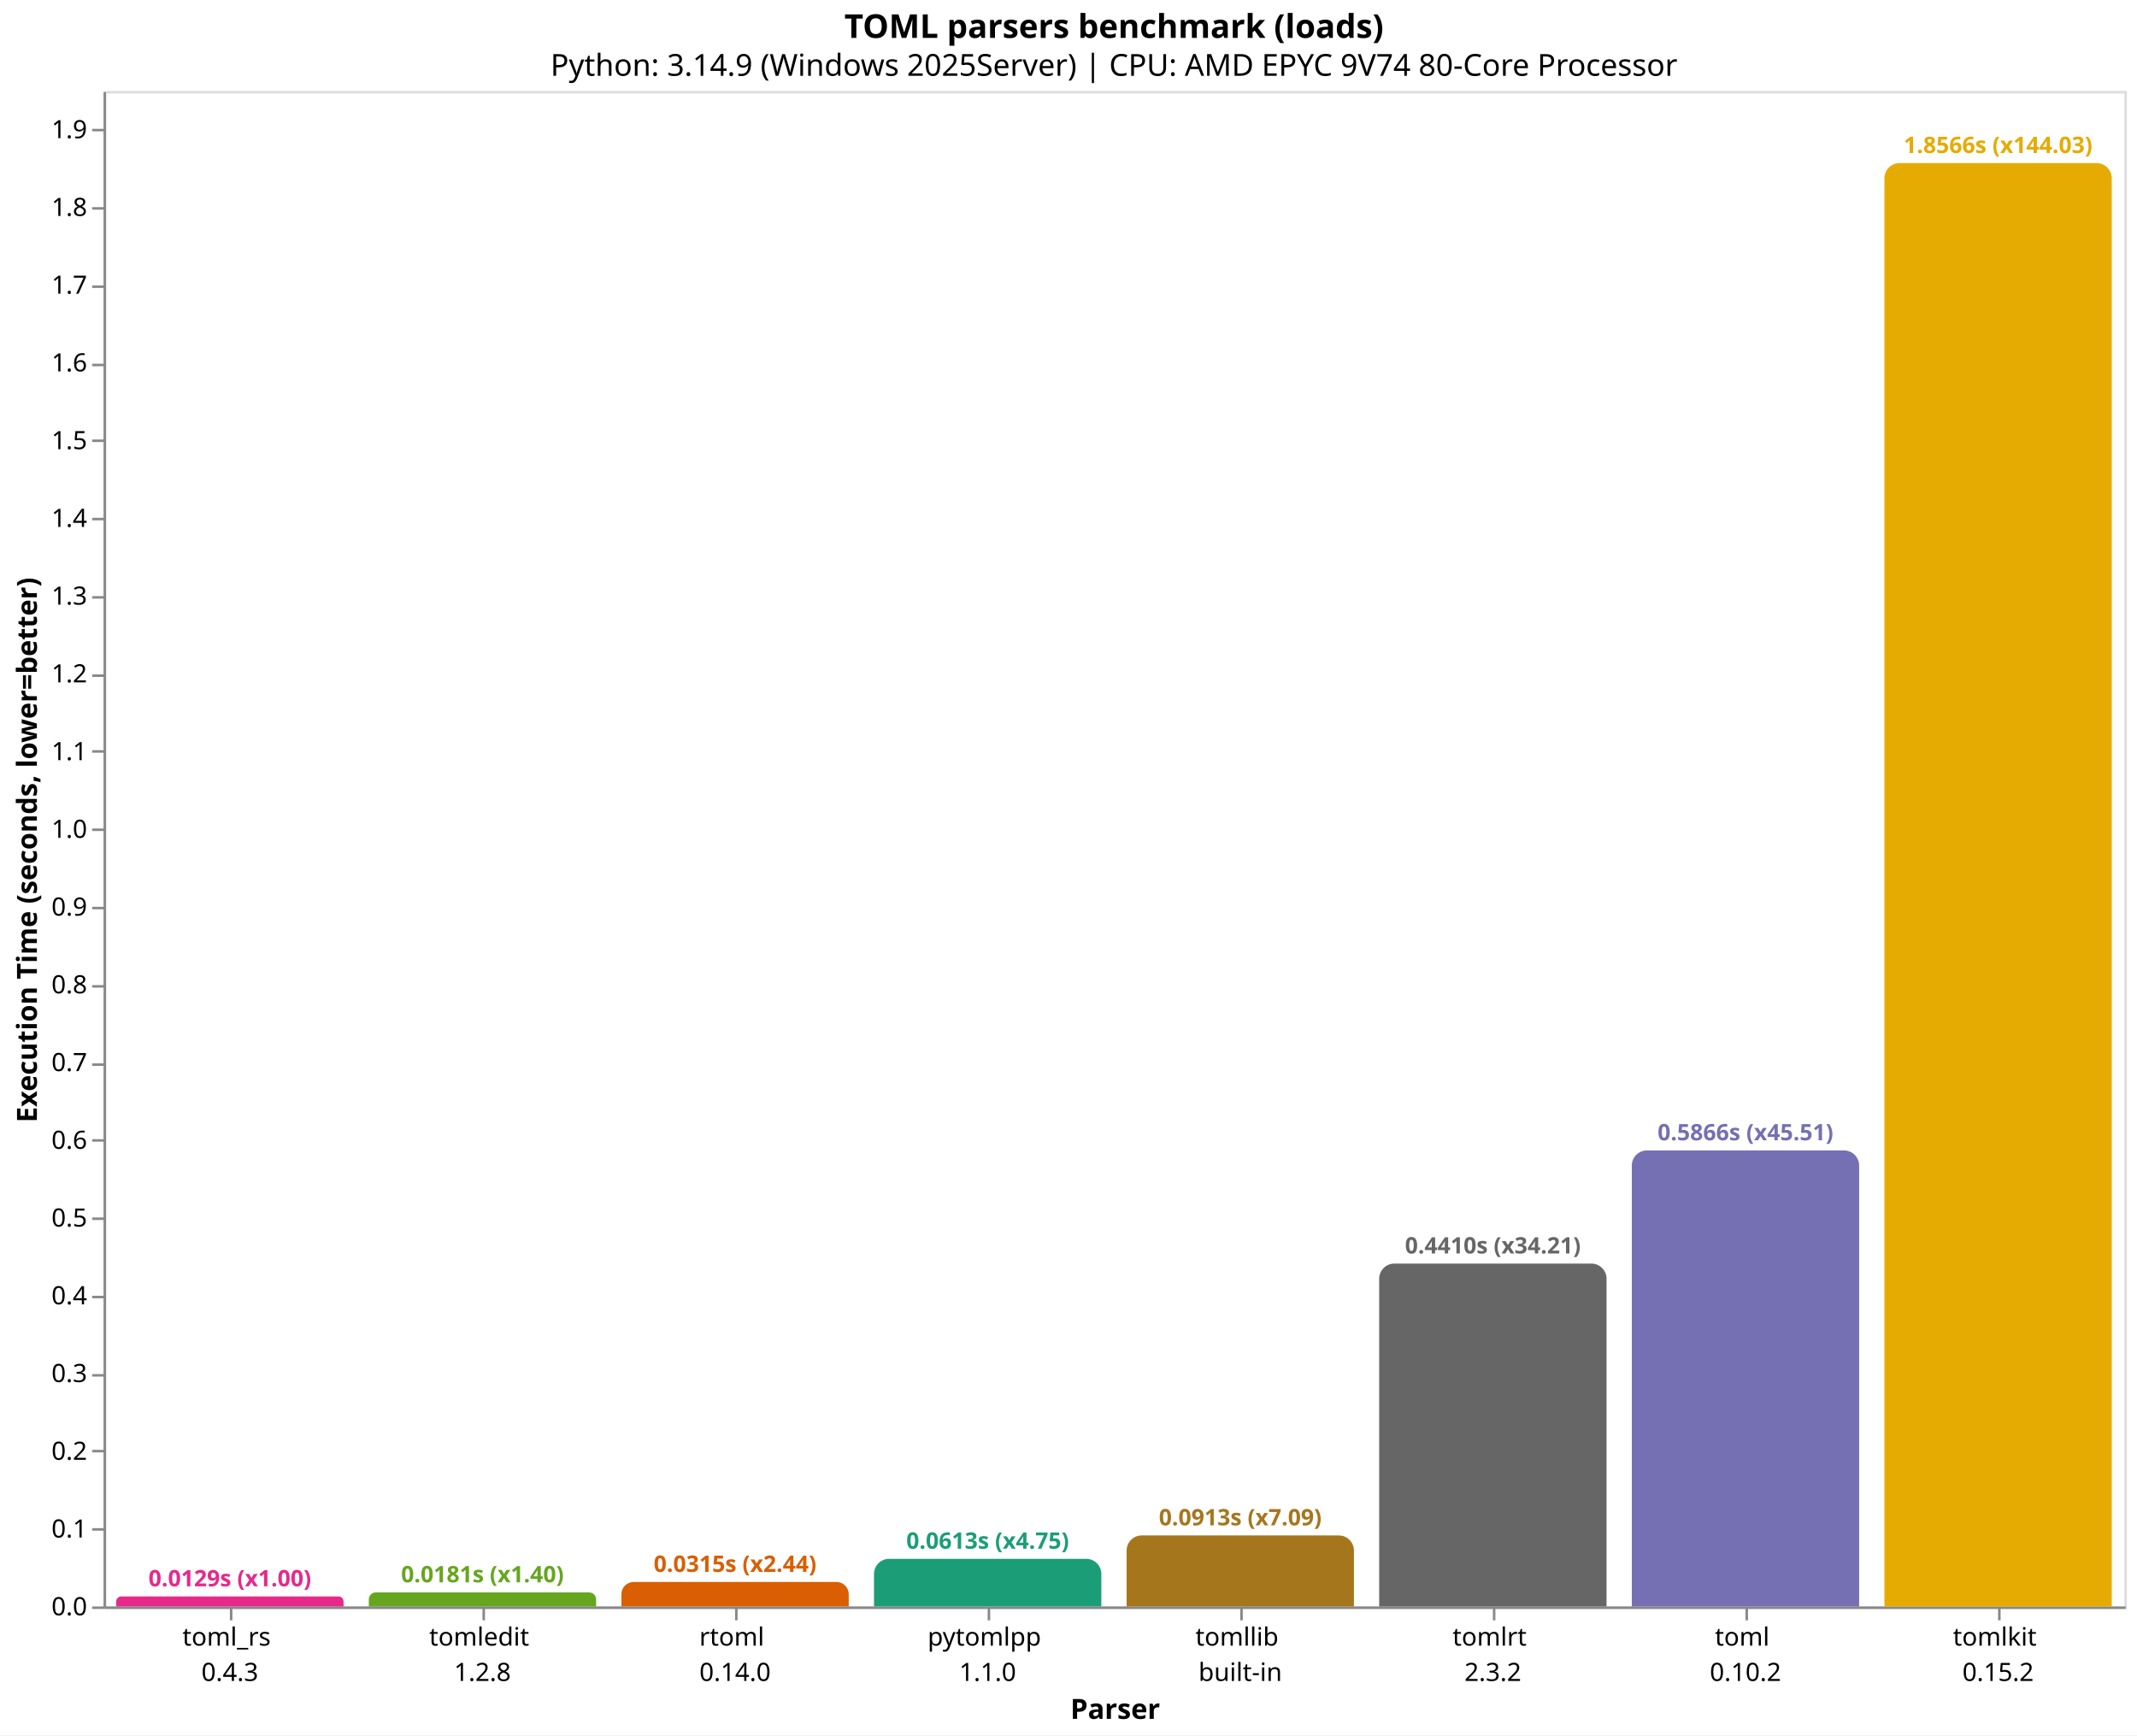
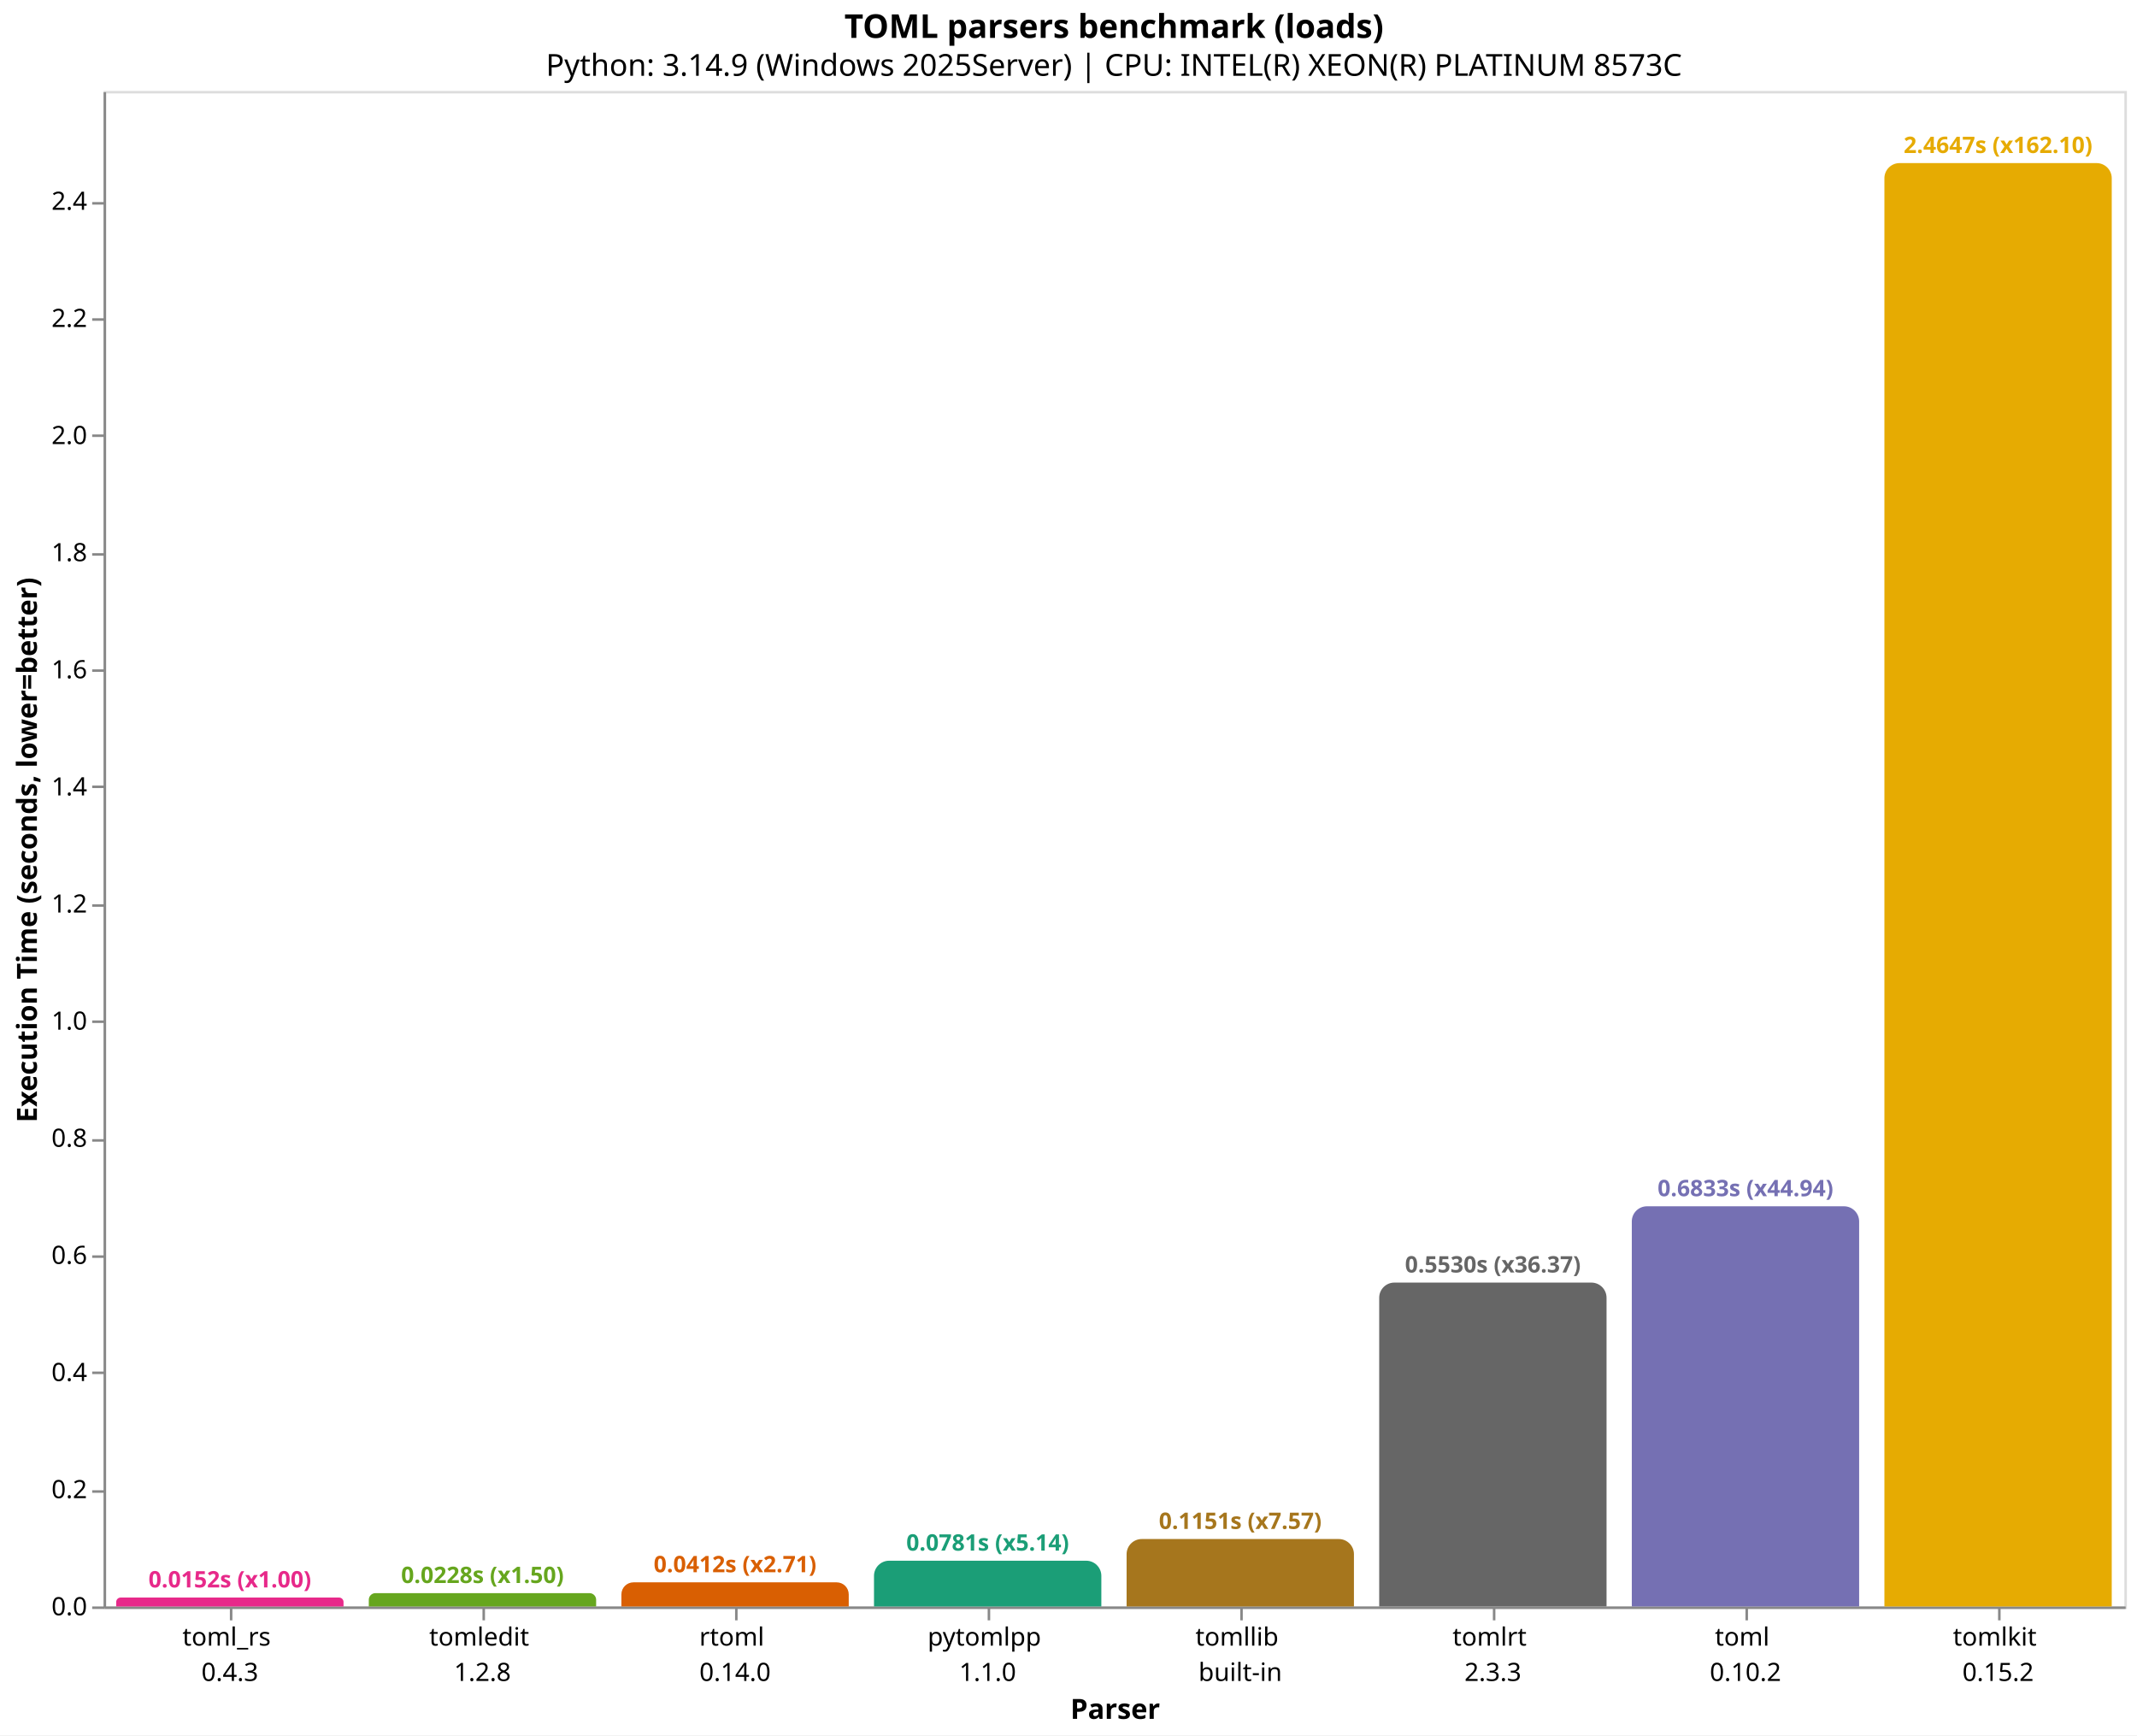
<svg xmlns="http://www.w3.org/2000/svg" version="1.1" class="marks" width="846" height="687" viewBox="0 0 846 687">
  <rect width="846" height="687" fill="white" />
  <g fill="none" stroke-miterlimit="10" transform="translate(41,36)">
    <g class="mark-group role-frame root" role="graphics-object" aria-roledescription="group mark container">
      <g transform="translate(0,0)">
        <path class="background" aria-hidden="true" d="M0.5,0.5h800v600h-800Z" stroke="#ddd" />
        <g>
          <g class="mark-group role-axis" role="graphics-symbol" aria-roledescription="axis" aria-label="X-axis titled 'Parser' for a discrete scale with 8 values: toml_rs&#10;0.4.3, tomledit&#10;1.2.8, rtoml&#10;0.14.0, pytomlpp&#10;1.1.0, tomllib&#10;built-in, ending with tomlkit&#10;0.15.2">
            <g transform="translate(0.5,600.5)">
              <path class="background" aria-hidden="true" d="M0,0h0v0h0Z" pointer-events="none" />
              <g>
                <g class="mark-rule role-axis-tick" pointer-events="none">
                  <line transform="translate(50,0)" x2="0" y2="5" stroke="#888" stroke-width="1" opacity="1" />
                  <line transform="translate(150,0)" x2="0" y2="5" stroke="#888" stroke-width="1" opacity="1" />
                  <line transform="translate(250,0)" x2="0" y2="5" stroke="#888" stroke-width="1" opacity="1" />
                  <line transform="translate(350,0)" x2="0" y2="5" stroke="#888" stroke-width="1" opacity="1" />
                  <line transform="translate(450,0)" x2="0" y2="5" stroke="#888" stroke-width="1" opacity="1" />
                  <line transform="translate(550,0)" x2="0" y2="5" stroke="#888" stroke-width="1" opacity="1" />
                  <line transform="translate(650,0)" x2="0" y2="5" stroke="#888" stroke-width="1" opacity="1" />
                  <line transform="translate(750,0)" x2="0" y2="5" stroke="#888" stroke-width="1" opacity="1" />
                </g>
                <g class="mark-text role-axis-label" pointer-events="none">
                  <text text-anchor="middle" transform="translate(49.5,15)" font-family="sans-serif" font-size="10px" fill="#000" opacity="1">
                    <tspan>toml_rs</tspan>
                    <tspan x="0" dy="14">0.4.3</tspan>
                  </text>
                  <text text-anchor="middle" transform="translate(149.5,15)" font-family="sans-serif" font-size="10px" fill="#000" opacity="1">
                    <tspan>tomledit</tspan>
                    <tspan x="0" dy="14">1.2.8</tspan>
                  </text>
                  <text text-anchor="middle" transform="translate(249.5,15)" font-family="sans-serif" font-size="10px" fill="#000" opacity="1">
                    <tspan>rtoml</tspan>
                    <tspan x="0" dy="14">0.14.0</tspan>
                  </text>
                  <text text-anchor="middle" transform="translate(349.5,15)" font-family="sans-serif" font-size="10px" fill="#000" opacity="1">
                    <tspan>pytomlpp</tspan>
                    <tspan x="0" dy="14">1.1.0</tspan>
                  </text>
                  <text text-anchor="middle" transform="translate(449.5,15)" font-family="sans-serif" font-size="10px" fill="#000" opacity="1">
                    <tspan>tomllib</tspan>
                    <tspan x="0" dy="14">built-in</tspan>
                  </text>
                  <text text-anchor="middle" transform="translate(549.5,15)" font-family="sans-serif" font-size="10px" fill="#000" opacity="1">
                    <tspan>tomlrt</tspan>
-                     <tspan x="0" dy="14">2.3.2</tspan>
+                     <tspan x="0" dy="14">2.3.3</tspan>
                  </text>
                  <text text-anchor="middle" transform="translate(649.5,15)" font-family="sans-serif" font-size="10px" fill="#000" opacity="1">
                    <tspan>toml</tspan>
                    <tspan x="0" dy="14">0.10.2</tspan>
                  </text>
                  <text text-anchor="middle" transform="translate(749.5,15)" font-family="sans-serif" font-size="10px" fill="#000" opacity="1">
                    <tspan>tomlkit</tspan>
                    <tspan x="0" dy="14">0.15.2</tspan>
                  </text>
                </g>
                <g class="mark-rule role-axis-domain" pointer-events="none">
                  <line transform="translate(0,0)" x2="800" y2="0" stroke="#888" stroke-width="1" opacity="1" />
                </g>
                <g class="mark-text role-axis-title" pointer-events="none">
                  <text text-anchor="middle" transform="translate(400,44)" font-family="sans-serif" font-size="11px" font-weight="bold" fill="#000" opacity="1">Parser</text>
                </g>
              </g>
              <path class="foreground" aria-hidden="true" d="" pointer-events="none" display="none" />
            </g>
          </g>
-           <g class="mark-group role-axis" role="graphics-symbol" aria-roledescription="axis" aria-label="Y-axis titled 'Execution Time (seconds, lower=better)' for a linear scale with values from 0.0 to 1.9">
+           <g class="mark-group role-axis" role="graphics-symbol" aria-roledescription="axis" aria-label="Y-axis titled 'Execution Time (seconds, lower=better)' for a linear scale with values from 0.0 to 2.6">
            <g transform="translate(0.5,0.5)">
              <path class="background" aria-hidden="true" d="M0,0h0v0h0Z" pointer-events="none" />
              <g>
                <g class="mark-rule role-axis-tick" pointer-events="none">
                  <line transform="translate(0,600)" x2="-5" y2="0" stroke="#888" stroke-width="1" opacity="1" />
-                   <line transform="translate(0,569)" x2="-5" y2="0" stroke="#888" stroke-width="1" opacity="1" />
-                   <line transform="translate(0,538)" x2="-5" y2="0" stroke="#888" stroke-width="1" opacity="1" />
-                   <line transform="translate(0,508)" x2="-5" y2="0" stroke="#888" stroke-width="1" opacity="1" />
-                   <line transform="translate(0,477)" x2="-5" y2="0" stroke="#888" stroke-width="1" opacity="1" />
-                   <line transform="translate(0,446)" x2="-5" y2="0" stroke="#888" stroke-width="1" opacity="1" />
+                   <line transform="translate(0,554)" x2="-5" y2="0" stroke="#888" stroke-width="1" opacity="1" />
+                   <line transform="translate(0,507)" x2="-5" y2="0" stroke="#888" stroke-width="1" opacity="1" />
+                   <line transform="translate(0,461)" x2="-5" y2="0" stroke="#888" stroke-width="1" opacity="1" />
                  <line transform="translate(0,415)" x2="-5" y2="0" stroke="#888" stroke-width="1" opacity="1" />
-                   <line transform="translate(0,385)" x2="-5" y2="0" stroke="#888" stroke-width="1" opacity="1" />
-                   <line transform="translate(0,354)" x2="-5" y2="0" stroke="#888" stroke-width="1" opacity="1" />
-                   <line transform="translate(0,323)" x2="-5" y2="0" stroke="#888" stroke-width="1" opacity="1" />
-                   <line transform="translate(0,292)" x2="-5" y2="0" stroke="#888" stroke-width="1" opacity="1" />
-                   <line transform="translate(0,261)" x2="-5" y2="0" stroke="#888" stroke-width="1" opacity="1" />
-                   <line transform="translate(0,231)" x2="-5" y2="0" stroke="#888" stroke-width="1" opacity="1" />
-                   <line transform="translate(0,200)" x2="-5" y2="0" stroke="#888" stroke-width="1" opacity="1" />
-                   <line transform="translate(0,169)" x2="-5" y2="0" stroke="#888" stroke-width="1" opacity="1" />
-                   <line transform="translate(0,138)" x2="-5" y2="0" stroke="#888" stroke-width="1" opacity="1" />
-                   <line transform="translate(0,108)" x2="-5" y2="0" stroke="#888" stroke-width="1" opacity="1" />
-                   <line transform="translate(0,77)" x2="-5" y2="0" stroke="#888" stroke-width="1" opacity="1" />
-                   <line transform="translate(0,46)" x2="-5" y2="0" stroke="#888" stroke-width="1" opacity="1" />
-                   <line transform="translate(0,15)" x2="-5" y2="0" stroke="#888" stroke-width="1" opacity="1" />
+                   <line transform="translate(0,368)" x2="-5" y2="0" stroke="#888" stroke-width="1" opacity="1" />
+                   <line transform="translate(0,322)" x2="-5" y2="0" stroke="#888" stroke-width="1" opacity="1" />
+                   <line transform="translate(0,275)" x2="-5" y2="0" stroke="#888" stroke-width="1" opacity="1" />
+                   <line transform="translate(0,229)" x2="-5" y2="0" stroke="#888" stroke-width="1" opacity="1" />
+                   <line transform="translate(0,183)" x2="-5" y2="0" stroke="#888" stroke-width="1" opacity="1" />
+                   <line transform="translate(0,136)" x2="-5" y2="0" stroke="#888" stroke-width="1" opacity="1" />
+                   <line transform="translate(0,90)" x2="-5" y2="0" stroke="#888" stroke-width="1" opacity="1" />
+                   <line transform="translate(0,44)" x2="-5" y2="0" stroke="#888" stroke-width="1" opacity="1" />
                </g>
                <g class="mark-text role-axis-label" pointer-events="none">
                  <text text-anchor="end" transform="translate(-7,603)" font-family="sans-serif" font-size="10px" fill="#000" opacity="1">0.0</text>
-                   <text text-anchor="end" transform="translate(-7,572.222)" font-family="sans-serif" font-size="10px" fill="#000" opacity="1">0.1</text>
-                   <text text-anchor="end" transform="translate(-7,541.4441)" font-family="sans-serif" font-size="10px" fill="#000" opacity="1">0.2</text>
-                   <text text-anchor="end" transform="translate(-7,510.6661)" font-family="sans-serif" font-size="10px" fill="#000" opacity="1">0.3</text>
-                   <text text-anchor="end" transform="translate(-7,479.8882)" font-family="sans-serif" font-size="10px" fill="#000" opacity="1">0.4</text>
-                   <text text-anchor="end" transform="translate(-7,449.1102)" font-family="sans-serif" font-size="10px" fill="#000" opacity="1">0.5</text>
-                   <text text-anchor="end" transform="translate(-7,418.3323)" font-family="sans-serif" font-size="10px" fill="#000" opacity="1">0.6</text>
-                   <text text-anchor="end" transform="translate(-7,387.5543)" font-family="sans-serif" font-size="10px" fill="#000" opacity="1">0.7</text>
-                   <text text-anchor="end" transform="translate(-7,356.7764)" font-family="sans-serif" font-size="10px" fill="#000" opacity="1">0.8</text>
-                   <text text-anchor="end" transform="translate(-7,325.9984)" font-family="sans-serif" font-size="10px" fill="#000" opacity="1">0.9</text>
-                   <text text-anchor="end" transform="translate(-7,295.2205)" font-family="sans-serif" font-size="10px" fill="#000" opacity="1">1.0</text>
-                   <text text-anchor="end" transform="translate(-7,264.4425)" font-family="sans-serif" font-size="10px" fill="#000" opacity="1">1.1</text>
-                   <text text-anchor="end" transform="translate(-7,233.6646)" font-family="sans-serif" font-size="10px" fill="#000" opacity="1">1.2</text>
-                   <text text-anchor="end" transform="translate(-7,202.8866)" font-family="sans-serif" font-size="10px" fill="#000" opacity="1">1.3</text>
-                   <text text-anchor="end" transform="translate(-7,172.1086)" font-family="sans-serif" font-size="10px" fill="#000" opacity="1">1.4</text>
-                   <text text-anchor="end" transform="translate(-7,141.3307)" font-family="sans-serif" font-size="10px" fill="#000" opacity="1">1.5</text>
-                   <text text-anchor="end" transform="translate(-7,110.5527)" font-family="sans-serif" font-size="10px" fill="#000" opacity="1">1.6</text>
-                   <text text-anchor="end" transform="translate(-7,79.77478)" font-family="sans-serif" font-size="10px" fill="#000" opacity="1">1.7</text>
-                   <text text-anchor="end" transform="translate(-7,48.99683)" font-family="sans-serif" font-size="10px" fill="#000" opacity="1">1.8</text>
-                   <text text-anchor="end" transform="translate(-7,18.21887)" font-family="sans-serif" font-size="10px" fill="#000" opacity="1">1.9</text>
+                   <text text-anchor="end" transform="translate(-7,556.6308)" font-family="sans-serif" font-size="10px" fill="#000" opacity="1">0.2</text>
+                   <text text-anchor="end" transform="translate(-7,510.2616)" font-family="sans-serif" font-size="10px" fill="#000" opacity="1">0.4</text>
+                   <text text-anchor="end" transform="translate(-7,463.8924)" font-family="sans-serif" font-size="10px" fill="#000" opacity="1">0.6</text>
+                   <text text-anchor="end" transform="translate(-7,417.5232)" font-family="sans-serif" font-size="10px" fill="#000" opacity="1">0.8</text>
+                   <text text-anchor="end" transform="translate(-7,371.1539)" font-family="sans-serif" font-size="10px" fill="#000" opacity="1">1.0</text>
+                   <text text-anchor="end" transform="translate(-7,324.7847)" font-family="sans-serif" font-size="10px" fill="#000" opacity="1">1.2</text>
+                   <text text-anchor="end" transform="translate(-7,278.4155)" font-family="sans-serif" font-size="10px" fill="#000" opacity="1">1.4</text>
+                   <text text-anchor="end" transform="translate(-7,232.0463)" font-family="sans-serif" font-size="10px" fill="#000" opacity="1">1.6</text>
+                   <text text-anchor="end" transform="translate(-7,185.6771)" font-family="sans-serif" font-size="10px" fill="#000" opacity="1">1.8</text>
+                   <text text-anchor="end" transform="translate(-7,139.3079)" font-family="sans-serif" font-size="10px" fill="#000" opacity="1">2.0</text>
+                   <text text-anchor="end" transform="translate(-7,92.93867)" font-family="sans-serif" font-size="10px" fill="#000" opacity="1">2.2</text>
+                   <text text-anchor="end" transform="translate(-7,46.56946)" font-family="sans-serif" font-size="10px" fill="#000" opacity="1">2.4</text>
                </g>
                <g class="mark-rule role-axis-domain" pointer-events="none">
                  <line transform="translate(0,600)" x2="0" y2="-600" stroke="#888" stroke-width="1" opacity="1" />
                </g>
                <g class="mark-text role-axis-title" pointer-events="none">
                  <text text-anchor="middle" transform="translate(-24.90137,300) rotate(-90) translate(0,-2)" font-family="sans-serif" font-size="11px" font-weight="bold" fill="#000" opacity="1">Execution Time (seconds, lower=better)</text>
                </g>
              </g>
              <path class="foreground" aria-hidden="true" d="" pointer-events="none" display="none" />
            </g>
          </g>
          <g class="mark-group role-scope" role="graphics-object" aria-roledescription="group mark container">
-             <g transform="translate(5,596.0327)">
-               <path class="background" aria-hidden="true" d="M1.984,0L88.016,0C89.111,0,90,0.889,90,1.984L90,3.967C90,3.967,90,3.967,90,3.967L0,3.967C0,3.967,0,3.967,0,3.967L0,1.984C0,0.889,0.889,0,1.984,0Z" />
+             <g transform="translate(5,596.4749)">
+               <path class="background" aria-hidden="true" d="M1.763,0L88.237,0C89.21,0,90,0.79,90,1.763L90,3.525C90,3.525,90,3.525,90,3.525L0,3.525C0,3.525,0,3.525,0,3.525L0,1.763C0,0.79,0.79,0,1.763,0Z" />
              <g clip-path="url(#clip1)">
                <g class="mark-group role-scope" role="graphics-object" aria-roledescription="group mark container">
-                   <g transform="translate(0,-596.0327)">
-                     <path class="background" aria-hidden="true" d="M0,0h90v0h-90Z" />
-                     <g>
-                       <g class="mark-rect role-mark layer_0_marks" role="graphics-object" aria-roledescription="rect mark container">
-                         <path aria-label="Parser: toml_rs&#10;0.4.3; Execution Time (seconds, lower=better): 0.0128902; parser: toml_rs; Execution Time (s): 0.0129; Slowdown: 1.00" role="graphics-symbol" aria-roledescription="bar" d="M0,596.033h90v3.967h-90Z" fill="#e7298a" />
-                       </g>
-                     </g>
-                     <path class="foreground" aria-hidden="true" d="" display="none" />
-                   </g>
-                 </g>
-               </g>
-               <path class="foreground" aria-hidden="true" d="" display="none" />
-             </g>
-             <g transform="translate(105,594.4432)">
-               <path class="background" aria-hidden="true" d="M2.778,0L87.222,0C88.755,0,90,1.245,90,2.778L90,5.557C90,5.557,90,5.557,90,5.557L0,5.557C0,5.557,0,5.557,0,5.557L0,2.778C0,1.245,1.245,0,2.778,0Z" />
+                   <g transform="translate(0,-596.4749)">
+                     <path class="background" aria-hidden="true" d="M0,0h90v0h-90Z" />
+                     <g>
+                       <g class="mark-rect role-mark layer_0_marks" role="graphics-object" aria-roledescription="rect mark container">
+                         <path aria-label="Parser: toml_rs&#10;0.4.3; Execution Time (seconds, lower=better): 0.0152045; parser: toml_rs; Execution Time (s): 0.0152; Slowdown: 1.00" role="graphics-symbol" aria-roledescription="bar" d="M0,596.475h90v3.525h-90Z" fill="#e7298a" />
+                       </g>
+                     </g>
+                     <path class="foreground" aria-hidden="true" d="" display="none" />
+                   </g>
+                 </g>
+               </g>
+               <path class="foreground" aria-hidden="true" d="" display="none" />
+             </g>
+             <g transform="translate(105,594.7252)">
+               <path class="background" aria-hidden="true" d="M2.637,0L87.363,0C88.818,0,90,1.182,90,2.637L90,5.275C90,5.275,90,5.275,90,5.275L0,5.275C0,5.275,0,5.275,0,5.275L0,2.637C0,1.182,1.182,0,2.637,0Z" />
              <g clip-path="url(#clip2)">
                <g class="mark-group role-scope" role="graphics-object" aria-roledescription="group mark container">
-                   <g transform="translate(0,-594.4432)">
-                     <path class="background" aria-hidden="true" d="M0,0h90v0h-90Z" />
-                     <g>
-                       <g class="mark-rect role-mark layer_0_marks" role="graphics-object" aria-roledescription="rect mark container">
-                         <path aria-label="Parser: tomledit&#10;1.2.8; Execution Time (seconds, lower=better): 0.0180546; parser: tomledit; Execution Time (s): 0.0181; Slowdown: 1.40" role="graphics-symbol" aria-roledescription="bar" d="M0,594.443h90v5.557h-90Z" fill="#66a61e" />
-                       </g>
-                     </g>
-                     <path class="foreground" aria-hidden="true" d="" display="none" />
-                   </g>
-                 </g>
-               </g>
-               <path class="foreground" aria-hidden="true" d="" display="none" />
-             </g>
-             <g transform="translate(205,590.3126)">
-               <path class="background" aria-hidden="true" d="M4.844,0L85.156,0C87.83,0,90,2.17,90,4.844L90,9.687C90,9.687,90,9.687,90,9.687L0,9.687C0,9.687,0,9.687,0,9.687L0,4.844C0,2.17,2.17,0,4.844,0Z" />
+                   <g transform="translate(0,-594.7252)">
+                     <path class="background" aria-hidden="true" d="M0,0h90v0h-90Z" />
+                     <g>
+                       <g class="mark-rect role-mark layer_0_marks" role="graphics-object" aria-roledescription="rect mark container">
+                         <path aria-label="Parser: tomledit&#10;1.2.8; Execution Time (seconds, lower=better): 0.0227512; parser: tomledit; Execution Time (s): 0.0228; Slowdown: 1.50" role="graphics-symbol" aria-roledescription="bar" d="M0,594.725h90v5.275h-90Z" fill="#66a61e" />
+                       </g>
+                     </g>
+                     <path class="foreground" aria-hidden="true" d="" display="none" />
+                   </g>
+                 </g>
+               </g>
+               <path class="foreground" aria-hidden="true" d="" display="none" />
+             </g>
+             <g transform="translate(205,590.4559)">
+               <path class="background" aria-hidden="true" d="M4.772,0L85.228,0C87.862,0,90,2.138,90,4.772L90,9.544C90,9.544,90,9.544,90,9.544L0,9.544C0,9.544,0,9.544,0,9.544L0,4.772C0,2.138,2.138,0,4.772,0Z" />
              <g clip-path="url(#clip3)">
                <g class="mark-group role-scope" role="graphics-object" aria-roledescription="group mark container">
-                   <g transform="translate(0,-590.3126)">
-                     <path class="background" aria-hidden="true" d="M0,0h90v0h-90Z" />
-                     <g>
-                       <g class="mark-rect role-mark layer_0_marks" role="graphics-object" aria-roledescription="rect mark container">
-                         <path aria-label="Parser: rtoml&#10;0.14.0; Execution Time (seconds, lower=better): 0.0314752; parser: rtoml; Execution Time (s): 0.0315; Slowdown: 2.44" role="graphics-symbol" aria-roledescription="bar" d="M0,590.313h90v9.687h-90Z" fill="#d95f02" />
-                       </g>
-                     </g>
-                     <path class="foreground" aria-hidden="true" d="" display="none" />
-                   </g>
-                 </g>
-               </g>
-               <path class="foreground" aria-hidden="true" d="" display="none" />
-             </g>
-             <g transform="translate(305,581.1435)">
-               <path class="background" aria-hidden="true" d="M6,0L84,0C87.311,0,90,2.689,90,6L90,18.856C90,18.856,90,18.856,90,18.856L0,18.856C0,18.856,0,18.856,0,18.856L0,6C0,2.689,2.689,0,6,0Z" />
+                   <g transform="translate(0,-590.4559)">
+                     <path class="background" aria-hidden="true" d="M0,0h90v0h-90Z" />
+                     <g>
+                       <g class="mark-rect role-mark layer_0_marks" role="graphics-object" aria-roledescription="rect mark container">
+                         <path aria-label="Parser: rtoml&#10;0.14.0; Execution Time (seconds, lower=better): 0.0411657; parser: rtoml; Execution Time (s): 0.0412; Slowdown: 2.71" role="graphics-symbol" aria-roledescription="bar" d="M0,590.456h90v9.544h-90Z" fill="#d95f02" />
+                       </g>
+                     </g>
+                     <path class="foreground" aria-hidden="true" d="" display="none" />
+                   </g>
+                 </g>
+               </g>
+               <path class="foreground" aria-hidden="true" d="" display="none" />
+             </g>
+             <g transform="translate(305,581.895)">
+               <path class="background" aria-hidden="true" d="M6,0L84,0C87.311,0,90,2.689,90,6L90,18.105C90,18.105,90,18.105,90,18.105L0,18.105C0,18.105,0,18.105,0,18.105L0,6C0,2.689,2.689,0,6,0Z" />
              <g clip-path="url(#clip4)">
                <g class="mark-group role-scope" role="graphics-object" aria-roledescription="group mark container">
-                   <g transform="translate(0,-581.1435)">
-                     <path class="background" aria-hidden="true" d="M0,0h90v0h-90Z" />
-                     <g>
-                       <g class="mark-rect role-mark layer_0_marks" role="graphics-object" aria-roledescription="rect mark container">
-                         <path aria-label="Parser: pytomlpp&#10;1.1.0; Execution Time (seconds, lower=better): 0.0612662; parser: pytomlpp; Execution Time (s): 0.0613; Slowdown: 4.75" role="graphics-symbol" aria-roledescription="bar" d="M0,581.144h90v18.856h-90Z" fill="#1b9e77" />
-                       </g>
-                     </g>
-                     <path class="foreground" aria-hidden="true" d="" display="none" />
-                   </g>
-                 </g>
-               </g>
-               <path class="foreground" aria-hidden="true" d="" display="none" />
-             </g>
-             <g transform="translate(405,571.8874)">
-               <path class="background" aria-hidden="true" d="M6,0L84,0C87.311,0,90,2.689,90,6L90,28.113C90,28.113,90,28.113,90,28.113L0,28.113C0,28.113,0,28.113,0,28.113L0,6C0,2.689,2.689,0,6,0Z" />
+                   <g transform="translate(0,-581.895)">
+                     <path class="background" aria-hidden="true" d="M0,0h90v0h-90Z" />
+                     <g>
+                       <g class="mark-rect role-mark layer_0_marks" role="graphics-object" aria-roledescription="rect mark container">
+                         <path aria-label="Parser: pytomlpp&#10;1.1.0; Execution Time (seconds, lower=better): 0.0780904; parser: pytomlpp; Execution Time (s): 0.0781; Slowdown: 5.14" role="graphics-symbol" aria-roledescription="bar" d="M0,581.895h90v18.105h-90Z" fill="#1b9e77" />
+                       </g>
+                     </g>
+                     <path class="foreground" aria-hidden="true" d="" display="none" />
+                   </g>
+                 </g>
+               </g>
+               <path class="foreground" aria-hidden="true" d="" display="none" />
+             </g>
+             <g transform="translate(405,573.3092)">
+               <path class="background" aria-hidden="true" d="M6,0L84,0C87.311,0,90,2.689,90,6L90,26.691C90,26.691,90,26.691,90,26.691L0,26.691C0,26.691,0,26.691,0,26.691L0,6C0,2.689,2.689,0,6,0Z" />
              <g clip-path="url(#clip5)">
                <g class="mark-group role-scope" role="graphics-object" aria-roledescription="group mark container">
-                   <g transform="translate(0,-571.8874)">
-                     <path class="background" aria-hidden="true" d="M0,0h90v0h-90Z" />
-                     <g>
-                       <g class="mark-rect role-mark layer_0_marks" role="graphics-object" aria-roledescription="rect mark container">
-                         <path aria-label="Parser: tomllib&#10;built-in; Execution Time (seconds, lower=better): 0.0913402; parser: tomllib; Execution Time (s): 0.0913; Slowdown: 7.09" role="graphics-symbol" aria-roledescription="bar" d="M0,571.887h90v28.113h-90Z" fill="#a6761d" />
-                       </g>
-                     </g>
-                     <path class="foreground" aria-hidden="true" d="" display="none" />
-                   </g>
-                 </g>
-               </g>
-               <path class="foreground" aria-hidden="true" d="" display="none" />
-             </g>
-             <g transform="translate(505,464.2585)">
-               <path class="background" aria-hidden="true" d="M6,0L84,0C87.311,0,90,2.689,90,6L90,135.742C90,135.742,90,135.742,90,135.742L0,135.742C0,135.742,0,135.742,0,135.742L0,6C0,2.689,2.689,0,6,0Z" />
+                   <g transform="translate(0,-573.3092)">
+                     <path class="background" aria-hidden="true" d="M0,0h90v0h-90Z" />
+                     <g>
+                       <g class="mark-rect role-mark layer_0_marks" role="graphics-object" aria-roledescription="rect mark container">
+                         <path aria-label="Parser: tomllib&#10;built-in; Execution Time (seconds, lower=better): 0.1151229; parser: tomllib; Execution Time (s): 0.1151; Slowdown: 7.57" role="graphics-symbol" aria-roledescription="bar" d="M0,573.309h90v26.691h-90Z" fill="#a6761d" />
+                       </g>
+                     </g>
+                     <path class="foreground" aria-hidden="true" d="" display="none" />
+                   </g>
+                 </g>
+               </g>
+               <path class="foreground" aria-hidden="true" d="" display="none" />
+             </g>
+             <g transform="translate(505,471.7835)">
+               <path class="background" aria-hidden="true" d="M6,0L84,0C87.311,0,90,2.689,90,6L90,128.216C90,128.216,90,128.216,90,128.216L0,128.216C0,128.216,0,128.216,0,128.216L0,6C0,2.689,2.689,0,6,0Z" />
              <g clip-path="url(#clip6)">
                <g class="mark-group role-scope" role="graphics-object" aria-roledescription="group mark container">
-                   <g transform="translate(0,-464.2585)">
-                     <path class="background" aria-hidden="true" d="M0,0h90v0h-90Z" />
-                     <g>
-                       <g class="mark-rect role-mark layer_0_marks" role="graphics-object" aria-roledescription="rect mark container">
-                         <path aria-label="Parser: tomlrt&#10;2.3.2; Execution Time (seconds, lower=better): 0.4410349; parser: tomlrt; Execution Time (s): 0.4410; Slowdown: 34.21" role="graphics-symbol" aria-roledescription="bar" d="M0,464.258h90v135.742h-90Z" fill="#666666" />
-                       </g>
-                     </g>
-                     <path class="foreground" aria-hidden="true" d="" display="none" />
-                   </g>
-                 </g>
-               </g>
-               <path class="foreground" aria-hidden="true" d="" display="none" />
-             </g>
-             <g transform="translate(605,419.4557)">
-               <path class="background" aria-hidden="true" d="M6,0L84,0C87.311,0,90,2.689,90,6L90,180.544C90,180.544,90,180.544,90,180.544L0,180.544C0,180.544,0,180.544,0,180.544L0,6C0,2.689,2.689,0,6,0Z" />
+                   <g transform="translate(0,-471.7835)">
+                     <path class="background" aria-hidden="true" d="M0,0h90v0h-90Z" />
+                     <g>
+                       <g class="mark-rect role-mark layer_0_marks" role="graphics-object" aria-roledescription="rect mark container">
+                         <path aria-label="Parser: tomlrt&#10;2.3.3; Execution Time (seconds, lower=better): 0.5530241; parser: tomlrt; Execution Time (s): 0.5530; Slowdown: 36.37" role="graphics-symbol" aria-roledescription="bar" d="M0,471.784h90v128.216h-90Z" fill="#666666" />
+                       </g>
+                     </g>
+                     <path class="foreground" aria-hidden="true" d="" display="none" />
+                   </g>
+                 </g>
+               </g>
+               <path class="foreground" aria-hidden="true" d="" display="none" />
+             </g>
+             <g transform="translate(605,441.5767)">
+               <path class="background" aria-hidden="true" d="M6,0L84,0C87.311,0,90,2.689,90,6L90,158.423C90,158.423,90,158.423,90,158.423L0,158.423C0,158.423,0,158.423,0,158.423L0,6C0,2.689,2.689,0,6,0Z" />
              <g clip-path="url(#clip7)">
                <g class="mark-group role-scope" role="graphics-object" aria-roledescription="group mark container">
-                   <g transform="translate(0,-419.4557)">
-                     <path class="background" aria-hidden="true" d="M0,0h90v0h-90Z" />
-                     <g>
-                       <g class="mark-rect role-mark layer_0_marks" role="graphics-object" aria-roledescription="rect mark container">
-                         <path aria-label="Parser: toml&#10;0.10.2; Execution Time (seconds, lower=better): 0.5866027; parser: toml; Execution Time (s): 0.5866; Slowdown: 45.51" role="graphics-symbol" aria-roledescription="bar" d="M0,419.456h90v180.544h-90Z" fill="#7570b3" />
+                   <g transform="translate(0,-441.5767)">
+                     <path class="background" aria-hidden="true" d="M0,0h90v0h-90Z" />
+                     <g>
+                       <g class="mark-rect role-mark layer_0_marks" role="graphics-object" aria-roledescription="rect mark container">
+                         <path aria-label="Parser: toml&#10;0.10.2; Execution Time (seconds, lower=better): 0.6833126; parser: toml; Execution Time (s): 0.6833; Slowdown: 44.94" role="graphics-symbol" aria-roledescription="bar" d="M0,441.577h90v158.423h-90Z" fill="#7570b3" />
                      </g>
                    </g>
                    <path class="foreground" aria-hidden="true" d="" display="none" />
                  </g>
                </g>
              </g>
              <path class="foreground" aria-hidden="true" d="" display="none" />
            </g>
            <g transform="translate(705,28.57143)">
              <path class="background" aria-hidden="true" d="M6,0L84,0C87.311,0,90,2.689,90,6L90,571.429C90,571.429,90,571.429,90,571.429L0,571.429C0,571.429,0,571.429,0,571.429L0,6C0,2.689,2.689,0,6,0Z" />
              <g clip-path="url(#clip8)">
                <g class="mark-group role-scope" role="graphics-object" aria-roledescription="group mark container">
                  <g transform="translate(0,-28.57143)">
                    <path class="background" aria-hidden="true" d="M0,0h90v0h-90Z" />
                    <g>
                      <g class="mark-rect role-mark layer_0_marks" role="graphics-object" aria-roledescription="rect mark container">
-                         <path aria-label="Parser: tomlkit&#10;0.15.2; Execution Time (seconds, lower=better): 1.8566165; parser: tomlkit; Execution Time (s): 1.8566; Slowdown: 144.03" role="graphics-symbol" aria-roledescription="bar" d="M0,28.571h90v571.429h-90Z" fill="#e6ab02" />
+                         <path aria-label="Parser: tomlkit&#10;0.15.2; Execution Time (seconds, lower=better): 2.4646896; parser: tomlkit; Execution Time (s): 2.4647; Slowdown: 162.10" role="graphics-symbol" aria-roledescription="bar" d="M0,28.571h90v571.429h-90Z" fill="#e6ab02" />
                      </g>
                    </g>
                    <path class="foreground" aria-hidden="true" d="" display="none" />
                  </g>
                </g>
              </g>
              <path class="foreground" aria-hidden="true" d="" display="none" />
            </g>
          </g>
          <g class="mark-text role-mark layer_1_marks" role="graphics-object" aria-roledescription="text mark container">
-             <text aria-label="Parser: toml_rs&#10;0.4.3; Execution Time (seconds, lower=better): 0.0128902; parser: toml_rs; label: 0.0129s (x1.00); Execution Time (s): 0.0129; Slowdown: 1.00" role="graphics-symbol" aria-roledescription="text mark" text-anchor="middle" transform="translate(50,592.0327)" font-family="sans-serif" font-size="9px" font-weight="bold" fill="#e7298a">0.0129s (x1.00)</text>
-             <text aria-label="Parser: tomledit&#10;1.2.8; Execution Time (seconds, lower=better): 0.0180546; parser: tomledit; label: 0.0181s (x1.40); Execution Time (s): 0.0181; Slowdown: 1.40" role="graphics-symbol" aria-roledescription="text mark" text-anchor="middle" transform="translate(150,590.4432)" font-family="sans-serif" font-size="9px" font-weight="bold" fill="#66a61e">0.0181s (x1.40)</text>
-             <text aria-label="Parser: rtoml&#10;0.14.0; Execution Time (seconds, lower=better): 0.0314752; parser: rtoml; label: 0.0315s (x2.44); Execution Time (s): 0.0315; Slowdown: 2.44" role="graphics-symbol" aria-roledescription="text mark" text-anchor="middle" transform="translate(250,586.3126)" font-family="sans-serif" font-size="9px" font-weight="bold" fill="#d95f02">0.0315s (x2.44)</text>
-             <text aria-label="Parser: pytomlpp&#10;1.1.0; Execution Time (seconds, lower=better): 0.0612662; parser: pytomlpp; label: 0.0613s (x4.75); Execution Time (s): 0.0613; Slowdown: 4.75" role="graphics-symbol" aria-roledescription="text mark" text-anchor="middle" transform="translate(350,577.1435)" font-family="sans-serif" font-size="9px" font-weight="bold" fill="#1b9e77">0.0613s (x4.75)</text>
-             <text aria-label="Parser: tomllib&#10;built-in; Execution Time (seconds, lower=better): 0.0913402; parser: tomllib; label: 0.0913s (x7.09); Execution Time (s): 0.0913; Slowdown: 7.09" role="graphics-symbol" aria-roledescription="text mark" text-anchor="middle" transform="translate(450,567.8874)" font-family="sans-serif" font-size="9px" font-weight="bold" fill="#a6761d">0.0913s (x7.09)</text>
-             <text aria-label="Parser: tomlrt&#10;2.3.2; Execution Time (seconds, lower=better): 0.4410349; parser: tomlrt; label: 0.4410s (x34.21); Execution Time (s): 0.4410; Slowdown: 34.21" role="graphics-symbol" aria-roledescription="text mark" text-anchor="middle" transform="translate(550,460.2585)" font-family="sans-serif" font-size="9px" font-weight="bold" fill="#666666">0.4410s (x34.21)</text>
-             <text aria-label="Parser: toml&#10;0.10.2; Execution Time (seconds, lower=better): 0.5866027; parser: toml; label: 0.5866s (x45.51); Execution Time (s): 0.5866; Slowdown: 45.51" role="graphics-symbol" aria-roledescription="text mark" text-anchor="middle" transform="translate(650,415.4557)" font-family="sans-serif" font-size="9px" font-weight="bold" fill="#7570b3">0.5866s (x45.51)</text>
-             <text aria-label="Parser: tomlkit&#10;0.15.2; Execution Time (seconds, lower=better): 1.8566165; parser: tomlkit; label: 1.8566s (x144.03); Execution Time (s): 1.8566; Slowdown: 144.03" role="graphics-symbol" aria-roledescription="text mark" text-anchor="middle" transform="translate(750,24.57143)" font-family="sans-serif" font-size="9px" font-weight="bold" fill="#e6ab02">1.8566s (x144.03)</text>
+             <text aria-label="Parser: toml_rs&#10;0.4.3; Execution Time (seconds, lower=better): 0.0152045; parser: toml_rs; label: 0.0152s (x1.00); Execution Time (s): 0.0152; Slowdown: 1.00" role="graphics-symbol" aria-roledescription="text mark" text-anchor="middle" transform="translate(50,592.4749)" font-family="sans-serif" font-size="9px" font-weight="bold" fill="#e7298a">0.0152s (x1.00)</text>
+             <text aria-label="Parser: tomledit&#10;1.2.8; Execution Time (seconds, lower=better): 0.0227512; parser: tomledit; label: 0.0228s (x1.50); Execution Time (s): 0.0228; Slowdown: 1.50" role="graphics-symbol" aria-roledescription="text mark" text-anchor="middle" transform="translate(150,590.7252)" font-family="sans-serif" font-size="9px" font-weight="bold" fill="#66a61e">0.0228s (x1.50)</text>
+             <text aria-label="Parser: rtoml&#10;0.14.0; Execution Time (seconds, lower=better): 0.0411657; parser: rtoml; label: 0.0412s (x2.71); Execution Time (s): 0.0412; Slowdown: 2.71" role="graphics-symbol" aria-roledescription="text mark" text-anchor="middle" transform="translate(250,586.4559)" font-family="sans-serif" font-size="9px" font-weight="bold" fill="#d95f02">0.0412s (x2.71)</text>
+             <text aria-label="Parser: pytomlpp&#10;1.1.0; Execution Time (seconds, lower=better): 0.0780904; parser: pytomlpp; label: 0.0781s (x5.14); Execution Time (s): 0.0781; Slowdown: 5.14" role="graphics-symbol" aria-roledescription="text mark" text-anchor="middle" transform="translate(350,577.895)" font-family="sans-serif" font-size="9px" font-weight="bold" fill="#1b9e77">0.0781s (x5.14)</text>
+             <text aria-label="Parser: tomllib&#10;built-in; Execution Time (seconds, lower=better): 0.1151229; parser: tomllib; label: 0.1151s (x7.57); Execution Time (s): 0.1151; Slowdown: 7.57" role="graphics-symbol" aria-roledescription="text mark" text-anchor="middle" transform="translate(450,569.3092)" font-family="sans-serif" font-size="9px" font-weight="bold" fill="#a6761d">0.1151s (x7.57)</text>
+             <text aria-label="Parser: tomlrt&#10;2.3.3; Execution Time (seconds, lower=better): 0.5530241; parser: tomlrt; label: 0.5530s (x36.37); Execution Time (s): 0.5530; Slowdown: 36.37" role="graphics-symbol" aria-roledescription="text mark" text-anchor="middle" transform="translate(550,467.7835)" font-family="sans-serif" font-size="9px" font-weight="bold" fill="#666666">0.5530s (x36.37)</text>
+             <text aria-label="Parser: toml&#10;0.10.2; Execution Time (seconds, lower=better): 0.6833126; parser: toml; label: 0.6833s (x44.94); Execution Time (s): 0.6833; Slowdown: 44.94" role="graphics-symbol" aria-roledescription="text mark" text-anchor="middle" transform="translate(650,437.5767)" font-family="sans-serif" font-size="9px" font-weight="bold" fill="#7570b3">0.6833s (x44.94)</text>
+             <text aria-label="Parser: tomlkit&#10;0.15.2; Execution Time (seconds, lower=better): 2.4646896; parser: tomlkit; label: 2.4647s (x162.10); Execution Time (s): 2.4647; Slowdown: 162.10" role="graphics-symbol" aria-roledescription="text mark" text-anchor="middle" transform="translate(750,24.57143)" font-family="sans-serif" font-size="9px" font-weight="bold" fill="#e6ab02">2.4647s (x162.10)</text>
          </g>
          <g class="mark-group role-title">
            <g transform="translate(400,-31)">
              <path class="background" aria-hidden="true" d="M0,0h0v0h0Z" pointer-events="none" />
              <g>
                <g class="mark-text role-title-text" role="graphics-symbol" aria-roledescription="title" aria-label="Title text 'TOML parsers benchmark (loads)'" pointer-events="none">
                  <text text-anchor="middle" transform="translate(0,10)" font-family="sans-serif" font-size="13px" font-weight="bold" fill="#000" opacity="1">TOML parsers benchmark (loads)</text>
                </g>
-                 <g class="mark-text role-title-subtitle" role="graphics-symbol" aria-roledescription="subtitle" aria-label="Subtitle text 'Python: 3.14.9 (Windows 2025Server) | CPU: AMD EPYC 9V74 80-Core Processor'" pointer-events="none">
-                   <text text-anchor="middle" transform="translate(0,25)" font-family="sans-serif" font-size="12px" fill="#000" opacity="1">Python: 3.14.9 (Windows 2025Server) | CPU: AMD EPYC 9V74 80-Core Processor</text>
+                 <g class="mark-text role-title-subtitle" role="graphics-symbol" aria-roledescription="subtitle" aria-label="Subtitle text 'Python: 3.14.9 (Windows 2025Server) | CPU: INTEL(R) XEON(R) PLATINUM 8573C'" pointer-events="none">
+                   <text text-anchor="middle" transform="translate(0,25)" font-family="sans-serif" font-size="12px" fill="#000" opacity="1">Python: 3.14.9 (Windows 2025Server) | CPU: INTEL(R) XEON(R) PLATINUM 8573C</text>
                </g>
              </g>
              <path class="foreground" aria-hidden="true" d="" pointer-events="none" display="none" />
            </g>
          </g>
        </g>
        <path class="foreground" aria-hidden="true" d="" display="none" />
      </g>
    </g>
  </g>
  <defs>
    <clipPath id="clip1">
-       <path d="M1.984,0L88.016,0C89.111,0,90,0.889,90,1.984L90,3.967C90,3.967,90,3.967,90,3.967L0,3.967C0,3.967,0,3.967,0,3.967L0,1.984C0,0.889,0.889,0,1.984,0Z" />
+       <path d="M1.763,0L88.237,0C89.21,0,90,0.79,90,1.763L90,3.525C90,3.525,90,3.525,90,3.525L0,3.525C0,3.525,0,3.525,0,3.525L0,1.763C0,0.79,0.79,0,1.763,0Z" />
    </clipPath>
    <clipPath id="clip2">
-       <path d="M2.778,0L87.222,0C88.755,0,90,1.245,90,2.778L90,5.557C90,5.557,90,5.557,90,5.557L0,5.557C0,5.557,0,5.557,0,5.557L0,2.778C0,1.245,1.245,0,2.778,0Z" />
+       <path d="M2.637,0L87.363,0C88.818,0,90,1.182,90,2.637L90,5.275C90,5.275,90,5.275,90,5.275L0,5.275C0,5.275,0,5.275,0,5.275L0,2.637C0,1.182,1.182,0,2.637,0Z" />
    </clipPath>
    <clipPath id="clip3">
-       <path d="M4.844,0L85.156,0C87.83,0,90,2.17,90,4.844L90,9.687C90,9.687,90,9.687,90,9.687L0,9.687C0,9.687,0,9.687,0,9.687L0,4.844C0,2.17,2.17,0,4.844,0Z" />
+       <path d="M4.772,0L85.228,0C87.862,0,90,2.138,90,4.772L90,9.544C90,9.544,90,9.544,90,9.544L0,9.544C0,9.544,0,9.544,0,9.544L0,4.772C0,2.138,2.138,0,4.772,0Z" />
    </clipPath>
    <clipPath id="clip4">
-       <path d="M6,0L84,0C87.311,0,90,2.689,90,6L90,18.856C90,18.856,90,18.856,90,18.856L0,18.856C0,18.856,0,18.856,0,18.856L0,6C0,2.689,2.689,0,6,0Z" />
+       <path d="M6,0L84,0C87.311,0,90,2.689,90,6L90,18.105C90,18.105,90,18.105,90,18.105L0,18.105C0,18.105,0,18.105,0,18.105L0,6C0,2.689,2.689,0,6,0Z" />
    </clipPath>
    <clipPath id="clip5">
-       <path d="M6,0L84,0C87.311,0,90,2.689,90,6L90,28.113C90,28.113,90,28.113,90,28.113L0,28.113C0,28.113,0,28.113,0,28.113L0,6C0,2.689,2.689,0,6,0Z" />
+       <path d="M6,0L84,0C87.311,0,90,2.689,90,6L90,26.691C90,26.691,90,26.691,90,26.691L0,26.691C0,26.691,0,26.691,0,26.691L0,6C0,2.689,2.689,0,6,0Z" />
    </clipPath>
    <clipPath id="clip6">
-       <path d="M6,0L84,0C87.311,0,90,2.689,90,6L90,135.742C90,135.742,90,135.742,90,135.742L0,135.742C0,135.742,0,135.742,0,135.742L0,6C0,2.689,2.689,0,6,0Z" />
+       <path d="M6,0L84,0C87.311,0,90,2.689,90,6L90,128.216C90,128.216,90,128.216,90,128.216L0,128.216C0,128.216,0,128.216,0,128.216L0,6C0,2.689,2.689,0,6,0Z" />
    </clipPath>
    <clipPath id="clip7">
-       <path d="M6,0L84,0C87.311,0,90,2.689,90,6L90,180.544C90,180.544,90,180.544,90,180.544L0,180.544C0,180.544,0,180.544,0,180.544L0,6C0,2.689,2.689,0,6,0Z" />
+       <path d="M6,0L84,0C87.311,0,90,2.689,90,6L90,158.423C90,158.423,90,158.423,90,158.423L0,158.423C0,158.423,0,158.423,0,158.423L0,6C0,2.689,2.689,0,6,0Z" />
    </clipPath>
    <clipPath id="clip8">
      <path d="M6,0L84,0C87.311,0,90,2.689,90,6L90,571.429C90,571.429,90,571.429,90,571.429L0,571.429C0,571.429,0,571.429,0,571.429L0,6C0,2.689,2.689,0,6,0Z" />
    </clipPath>
  </defs>
</svg>
